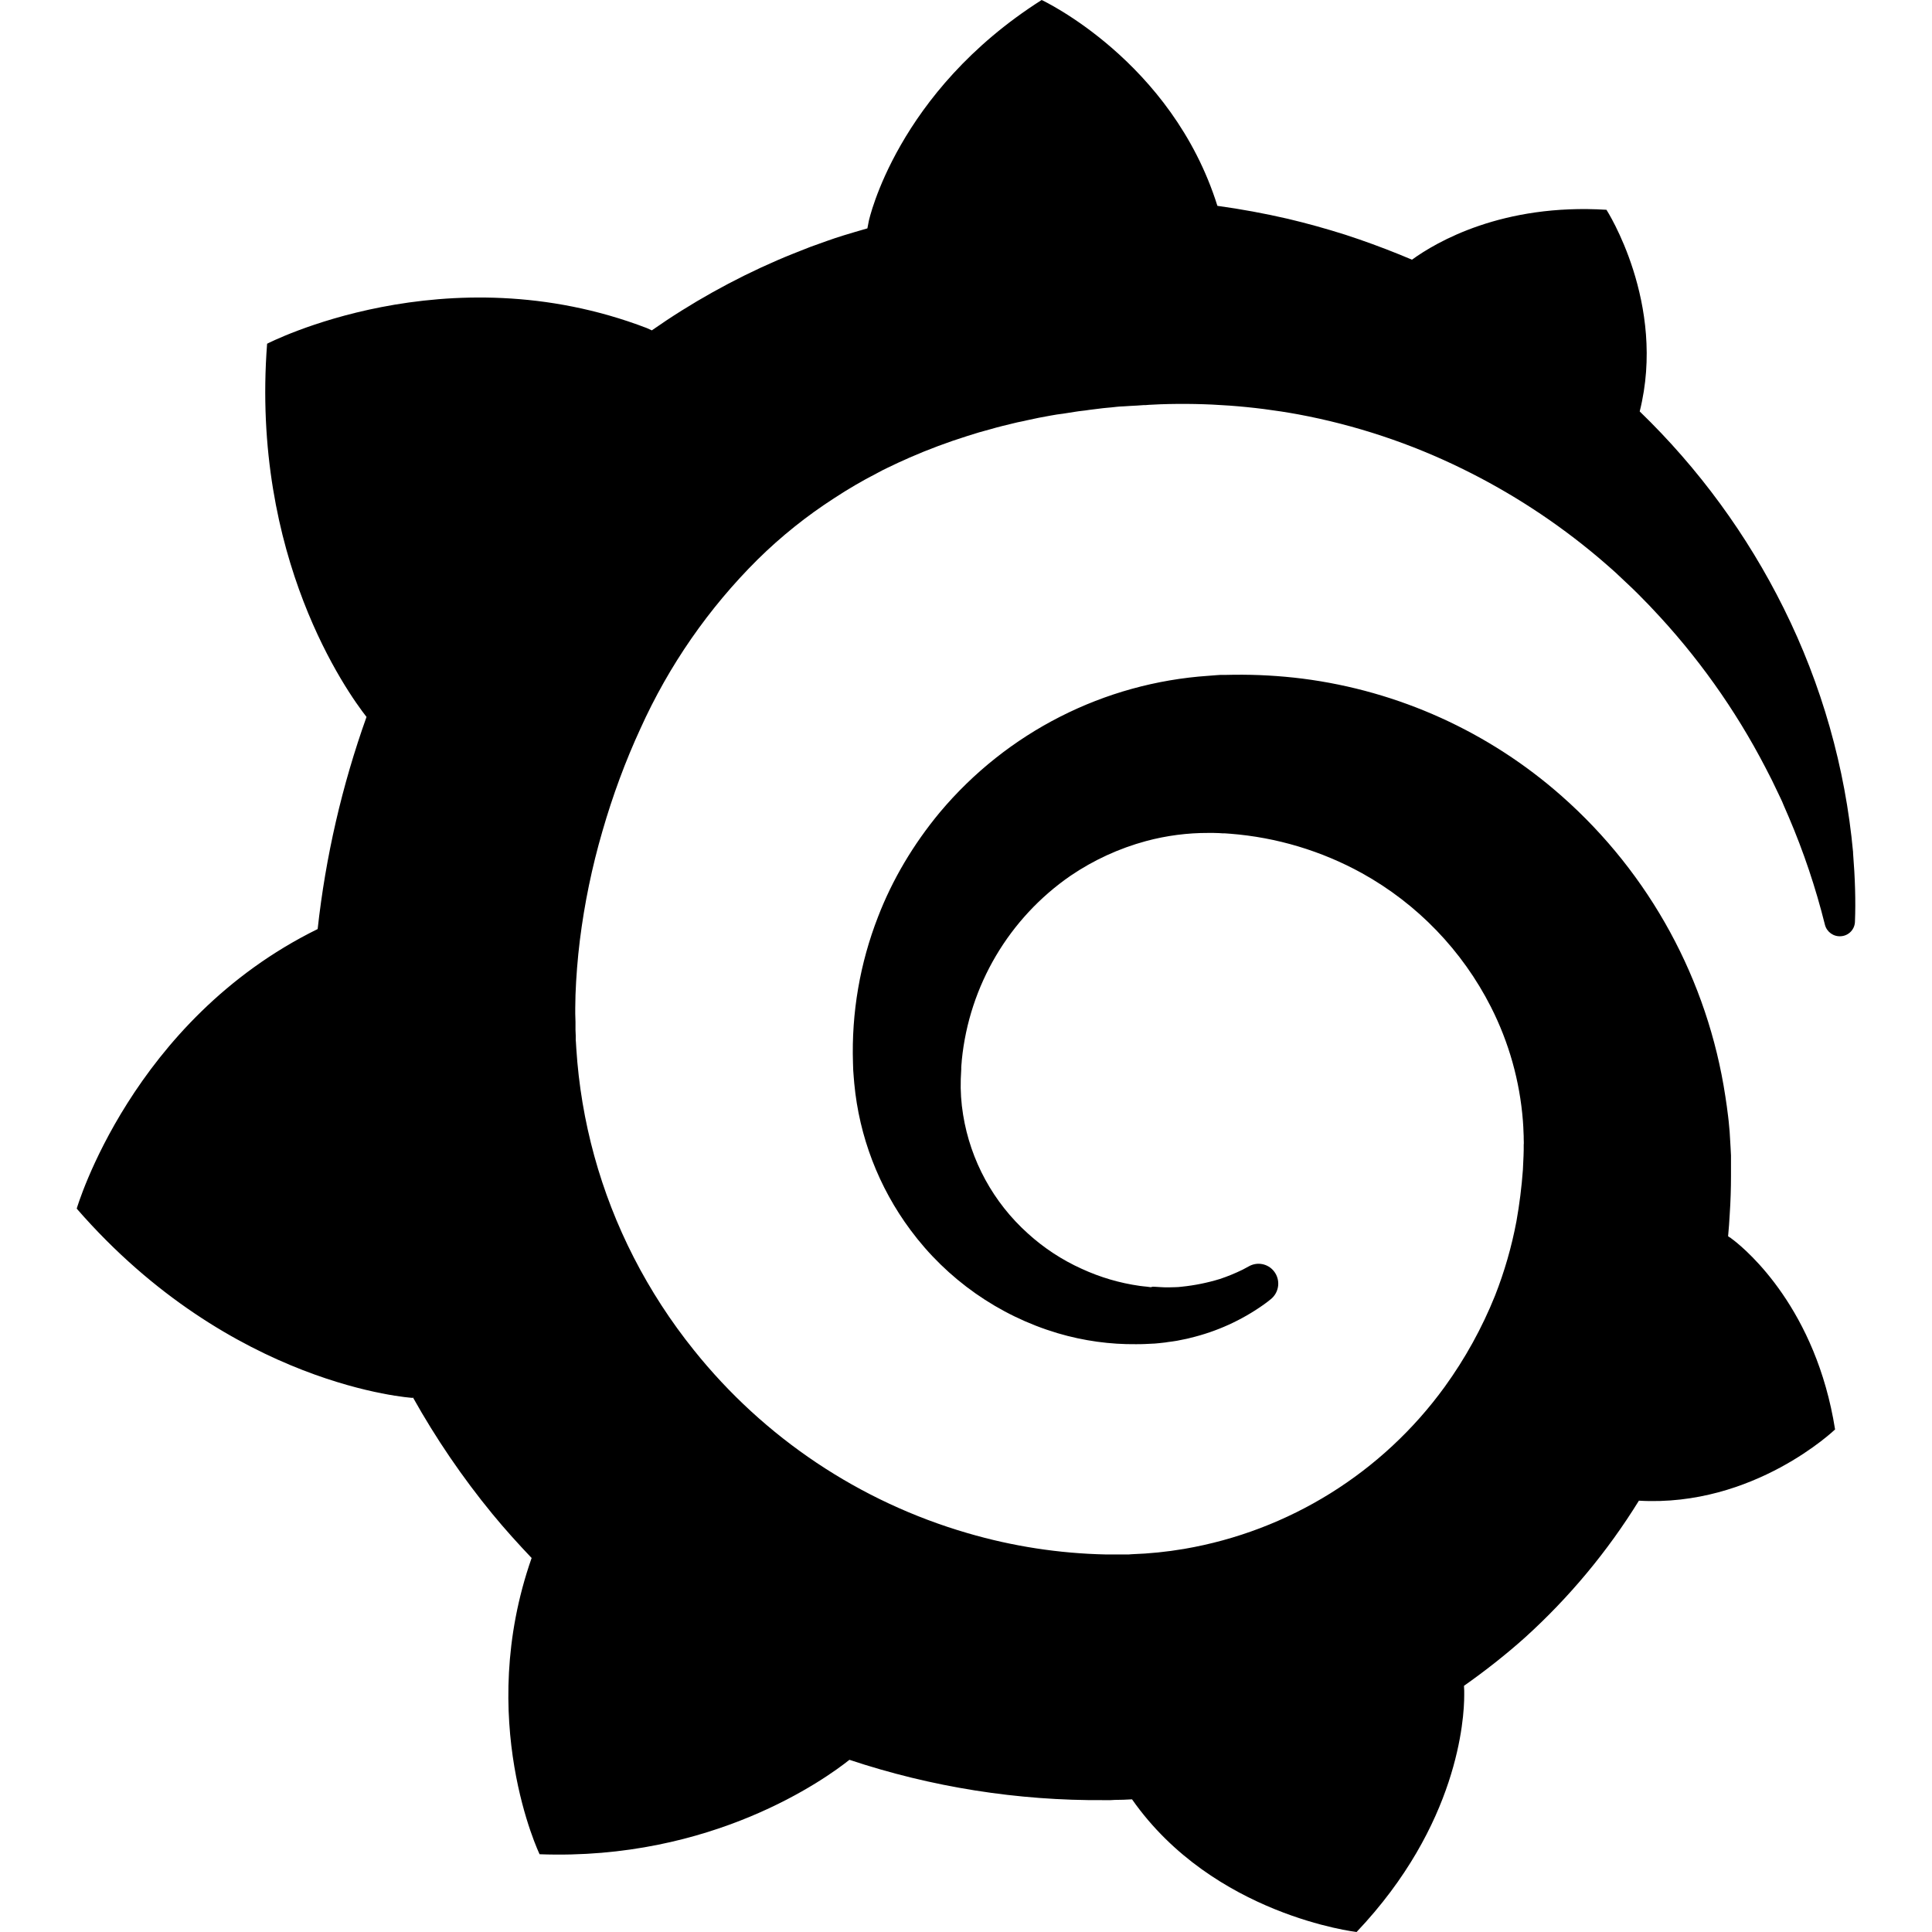
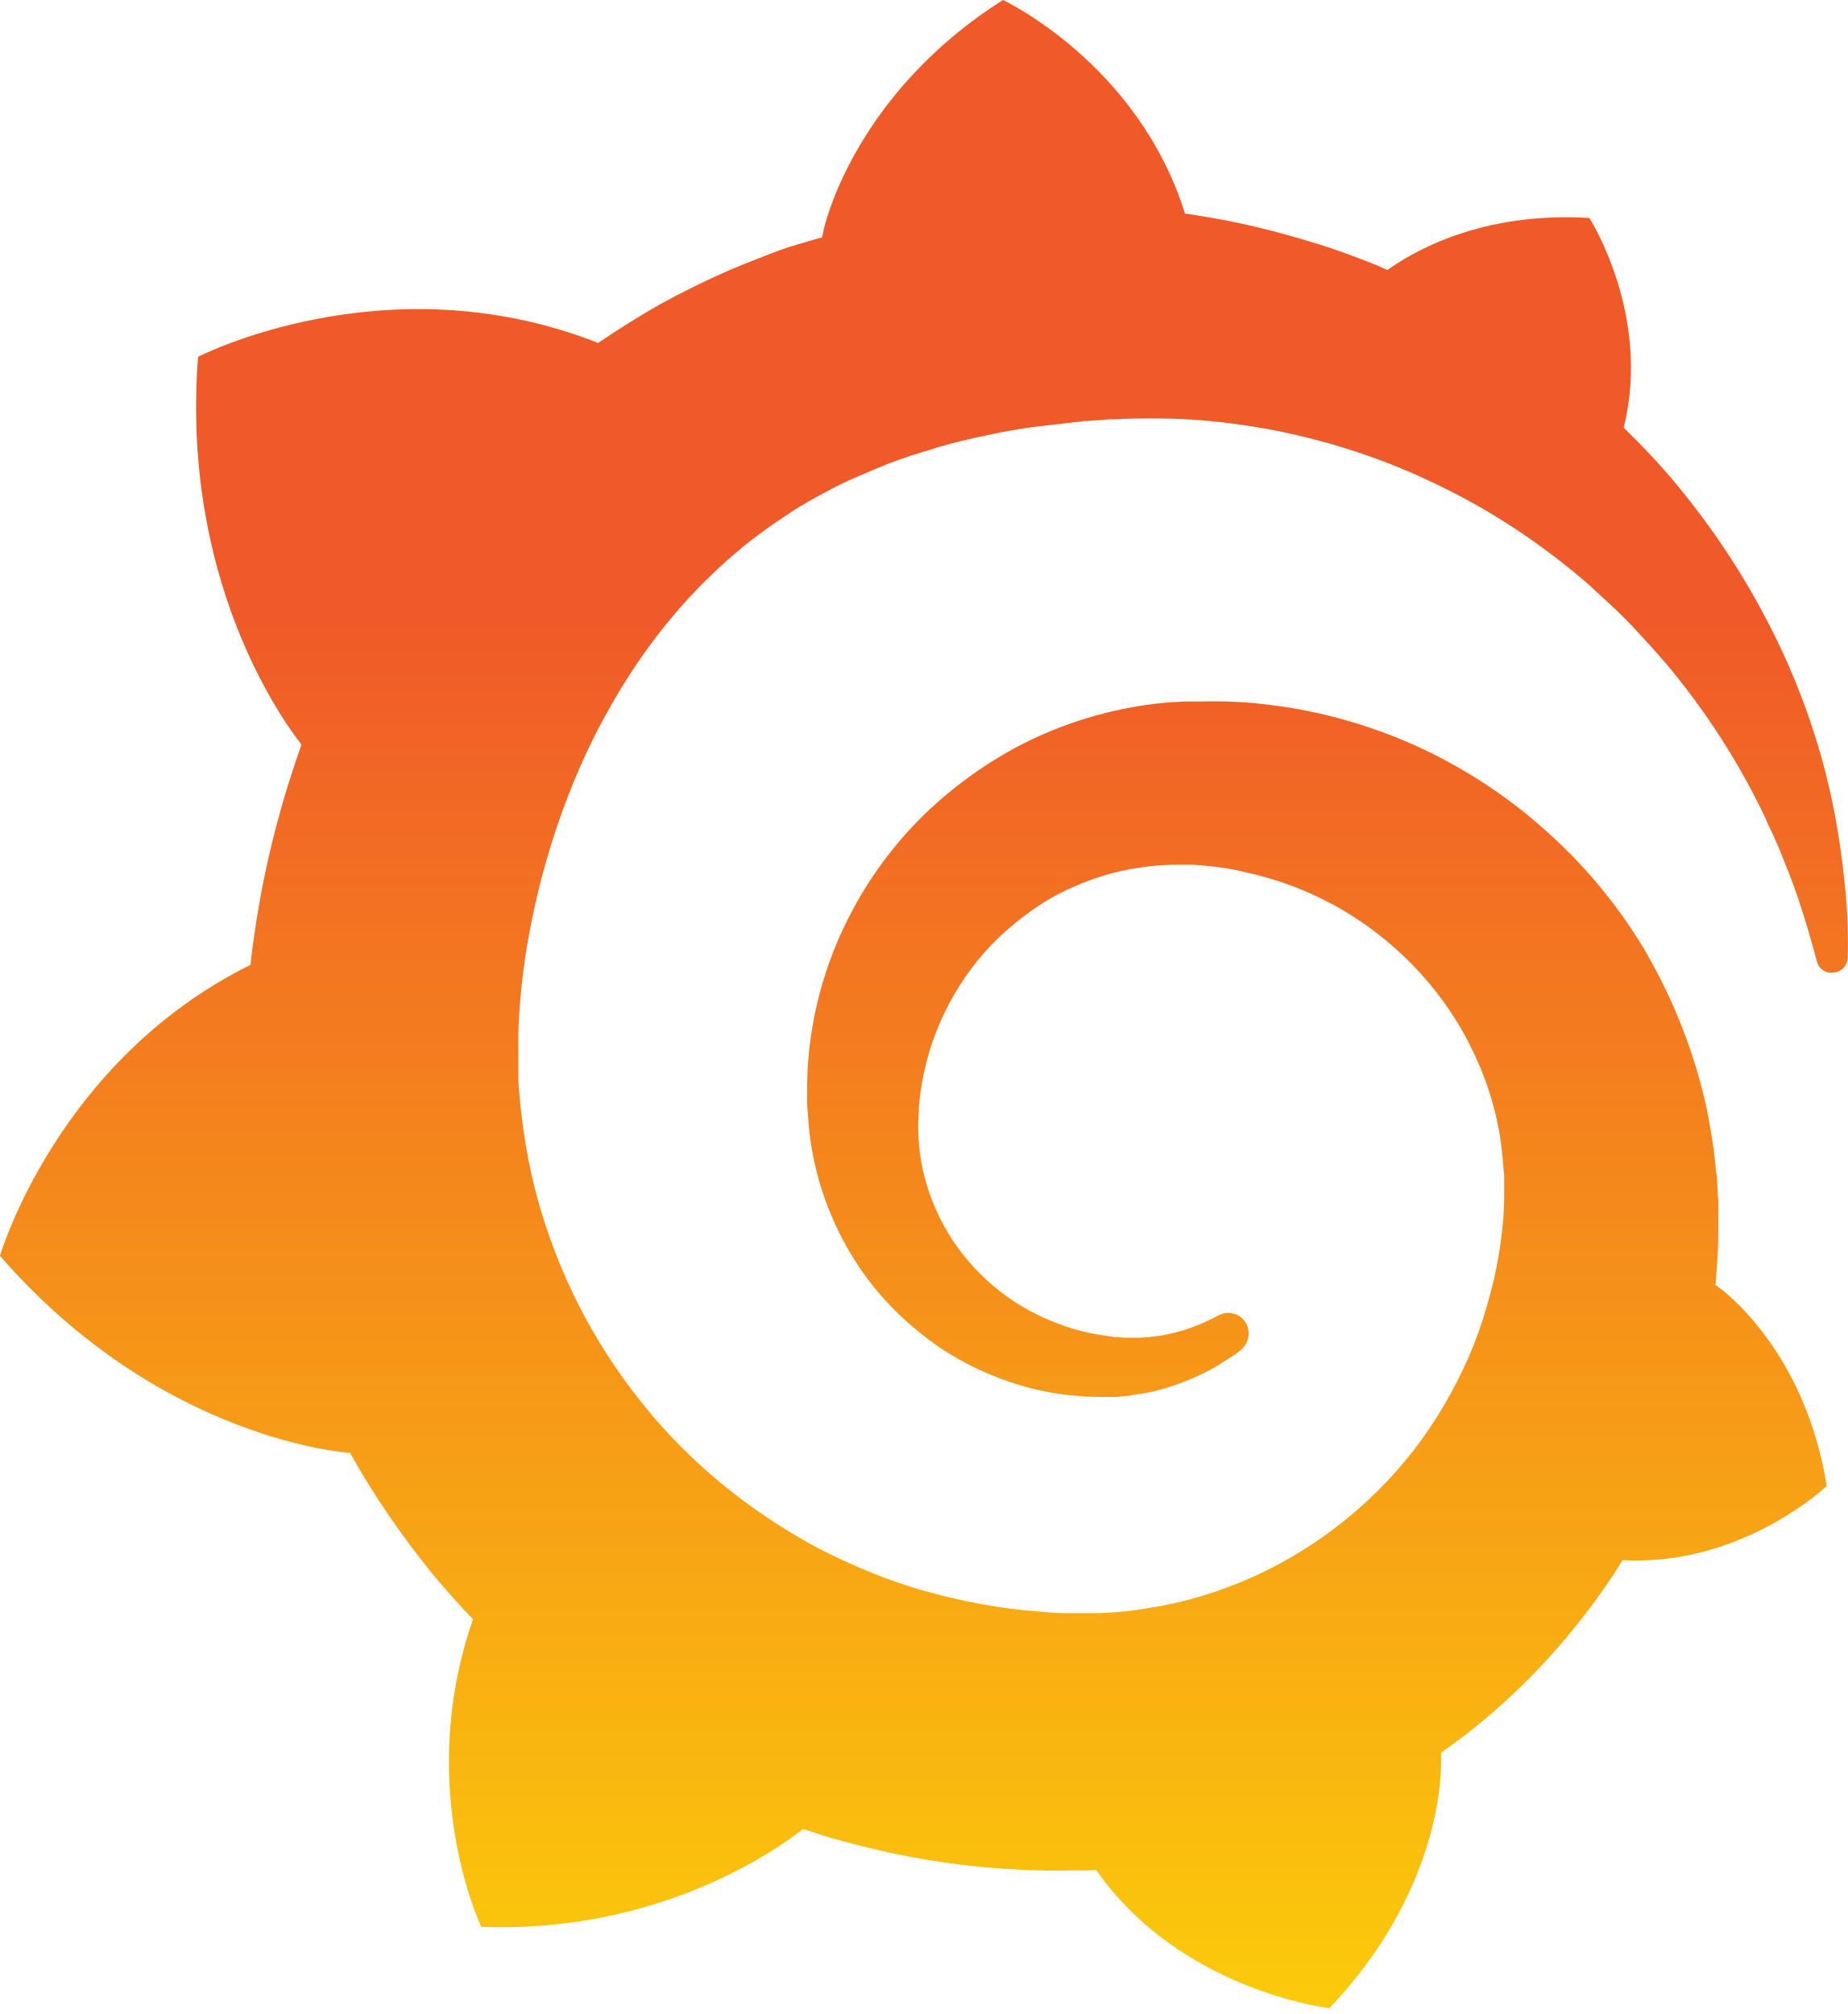
- <svg xmlns="http://www.w3.org/2000/svg" role="img" viewBox="0 0 24 24">
-   <path d="M23.02 10.59a8.578 8.578 0 0 0-.862-3.034 8.911 8.911 0 0 0-1.789-2.445c.337-1.342-.413-2.505-.413-2.505-1.292-.08-2.113.4-2.416.62-.052-.02-.102-.044-.154-.064-.22-.089-.446-.172-.677-.247-.231-.073-.47-.14-.711-.197a9.867 9.867 0 0 0-.875-.161C14.557.753 12.94 0 12.94 0c-1.804 1.145-2.147 2.744-2.147 2.744l-.018.093c-.098.029-.2.057-.298.088-.138.042-.275.094-.413.143-.138.055-.275.107-.41.166a8.869 8.869 0 0 0-1.557.87l-.063-.029c-2.497-.955-4.716.195-4.716.195-.203 2.658.996 4.33 1.235 4.636a11.608 11.608 0 0 0-.607 2.635C1.636 12.677.953 15.014.953 15.014c1.926 2.214 4.171 2.351 4.171 2.351.003-.002.006-.002.006-.005.285.509.615.994.986 1.446.156.19.32.371.488.548-.704 2.009.099 3.68.099 3.68 2.144.08 3.553-.937 3.849-1.173a9.784 9.784 0 0 0 3.164.501h.08l.055-.003.107-.002.103-.005.003.002c1.01 1.44 2.788 1.646 2.788 1.646 1.264-1.332 1.337-2.653 1.337-2.94v-.058c0-.02-.003-.039-.003-.06.265-.187.52-.387.758-.6a7.875 7.875 0 0 0 1.415-1.7c1.43.083 2.437-.885 2.437-.885-.236-1.49-1.085-2.216-1.264-2.354l-.018-.013-.016-.013a.217.217 0 0 1-.031-.02c.008-.092.016-.18.02-.27.011-.162.016-.323.016-.48v-.253l-.005-.098-.008-.135a1.891 1.891 0 0 0-.01-.13c-.003-.042-.008-.083-.013-.125l-.016-.124-.018-.122a6.215 6.215 0 0 0-2.032-3.73 6.015 6.015 0 0 0-3.222-1.46 6.292 6.292 0 0 0-.85-.048l-.107.002h-.063l-.044.003-.104.008a4.777 4.777 0 0 0-3.335 1.695c-.332.4-.592.84-.768 1.297a4.594 4.594 0 0 0-.312 1.817l.003.091c.005.055.007.11.013.164a3.615 3.615 0 0 0 .698 1.82 3.53 3.53 0 0 0 1.827 1.282c.33.098.66.14.971.137.039 0 .078 0 .114-.002l.063-.003c.02 0 .041-.003.062-.003.034-.002.065-.007.099-.01.007 0 .018-.003.028-.003l.031-.005.06-.008a1.18 1.18 0 0 0 .112-.02c.036-.008.072-.013.109-.024a2.634 2.634 0 0 0 .914-.415c.028-.02.056-.041.085-.065a.248.248 0 0 0 .039-.35.244.244 0 0 0-.309-.06l-.078.042c-.09.044-.184.083-.283.116a2.476 2.476 0 0 1-.475.096c-.028.003-.054.006-.083.006l-.083.002c-.026 0-.054 0-.08-.002l-.102-.006h-.012l-.024.006c-.016-.003-.031-.003-.044-.006-.031-.002-.06-.007-.091-.01a2.59 2.59 0 0 1-.724-.213 2.557 2.557 0 0 1-.667-.438 2.52 2.52 0 0 1-.805-1.475 2.306 2.306 0 0 1-.029-.444l.006-.122v-.023l.002-.031c.003-.021.003-.04.005-.06a3.163 3.163 0 0 1 1.352-2.29 3.12 3.12 0 0 1 .937-.43 2.946 2.946 0 0 1 .776-.101h.06l.07.002.045.003h.026l.07.005a4.041 4.041 0 0 1 1.635.49 3.94 3.94 0 0 1 1.602 1.662 3.77 3.77 0 0 1 .397 1.414l.005.076.003.075c.002.026.002.05.002.075 0 .024.003.052 0 .07v.065l-.002.073-.008.174a6.195 6.195 0 0 1-.08.639 5.1 5.1 0 0 1-.267.927 5.31 5.31 0 0 1-.624 1.13 5.052 5.052 0 0 1-3.237 2.014 4.82 4.82 0 0 1-.649.066l-.039.003h-.287a6.607 6.607 0 0 1-1.716-.265 6.776 6.776 0 0 1-3.4-2.274 6.75 6.75 0 0 1-.746-1.15 6.616 6.616 0 0 1-.714-2.596l-.005-.083-.002-.02v-.056l-.003-.073v-.096l-.003-.104v-.07l.003-.163c.008-.22.026-.45.054-.678a8.707 8.707 0 0 1 .28-1.355c.128-.444.286-.872.473-1.277a7.04 7.04 0 0 1 1.456-2.1 5.925 5.925 0 0 1 .953-.763c.169-.111.343-.213.524-.306.089-.05.182-.091.273-.135.047-.02.093-.042.138-.062a7.177 7.177 0 0 1 .714-.267l.145-.045c.049-.015.098-.026.148-.041.098-.029.197-.052.296-.076.049-.013.1-.02.15-.033l.15-.032.151-.028.076-.013.075-.01.153-.024c.057-.01.114-.013.171-.023l.169-.021c.036-.003.073-.008.106-.01l.073-.008.036-.003.042-.002c.057-.003.114-.008.171-.01l.086-.006h.023l.037-.003.145-.007a7.999 7.999 0 0 1 1.708.125 7.917 7.917 0 0 1 2.048.68 8.253 8.253 0 0 1 1.672 1.09l.09.077.089.078c.06.052.114.107.171.159.057.052.112.106.166.16.052.055.107.107.159.164a8.671 8.671 0 0 1 1.41 1.978c.012.026.028.052.04.078l.04.078.075.156c.023.051.05.1.07.153l.065.15a8.848 8.848 0 0 1 .45 1.34.19.19 0 0 0 .201.142.186.186 0 0 0 .172-.184c.01-.246.002-.532-.024-.856z" />
+ <svg xmlns="http://www.w3.org/2000/svg" width="256" height="279" preserveAspectRatio="xMidYMid" viewBox="0 0 256 279">
+   <defs>
+     <linearGradient id="a" x1="49.995%" x2="49.995%" y1="122.45%" y2="31.139%">
+       <stop offset="0%" stop-color="#FFF100" />
+       <stop offset="100%" stop-color="#F05A28" />
+     </linearGradient>
+   </defs>
+   <path fill="url(#a)" d="M255.59 122.775c-.46-4.675-1.226-10.04-2.759-16.017a98.01 98.01 0 0 0-7.204-19.16 106.69 106.69 0 0 0-13.412-20.54c-2.222-2.681-4.675-5.287-7.28-7.816 3.908-15.558-4.752-29.046-4.752-29.046-14.945-.92-24.448 4.675-27.973 7.204-.613-.23-1.15-.537-1.763-.767-2.529-.996-5.135-1.992-7.894-2.835a130.374 130.374 0 0 0-8.277-2.3c-2.835-.69-5.67-1.226-8.583-1.686-.537-.076-.996-.153-1.533-.23C157.646 8.738 138.946 0 138.946 0c-20.922 13.258-24.831 31.805-24.831 31.805s-.077.383-.23 1.073c-1.15.307-2.299.69-3.449.996-1.609.46-3.218 1.073-4.751 1.686a123.11 123.11 0 0 0-4.752 1.916 117.205 117.205 0 0 0-9.35 4.599c-2.989 1.686-5.9 3.525-8.737 5.441l-.766-.307c-28.97-11.036-54.643 2.223-54.643 2.223-2.376 30.809 11.572 50.198 14.331 53.724-.69 1.916-1.303 3.832-1.916 5.748-2.146 6.974-3.755 14.101-4.751 21.535-.154 1.073-.307 2.146-.384 3.219C7.894 146.916 0 173.97 0 173.97c22.302 25.674 48.359 27.283 48.359 27.283l.077-.076c3.295 5.9 7.127 11.495 11.419 16.783a111.904 111.904 0 0 0 5.671 6.362c-8.124 23.298 1.15 42.61 1.15 42.61 24.83.92 41.155-10.882 44.603-13.564a84.473 84.473 0 0 0 7.511 2.222 109.703 109.703 0 0 0 23.298 3.449c1.916.076 3.909.153 5.825.076H150.672l1.226-.076v.076c11.726 16.708 32.265 19.084 32.265 19.084 14.638-15.405 15.48-30.733 15.48-34.028v-1.38c3.066-2.145 5.979-4.445 8.738-6.974 5.824-5.288 10.959-11.342 15.25-17.857l1.15-1.839c16.554.92 28.28-10.27 28.28-10.27-2.759-17.243-12.569-25.673-14.638-27.283 0 0-.077-.076-.23-.153-.153-.077-.153-.153-.153-.153-.077-.077-.23-.154-.383-.23.076-1.073.153-2.07.23-3.142.153-1.84.153-3.756.153-5.595v-2.913l-.077-1.149-.076-1.533c0-.536-.077-.996-.154-1.456-.076-.46-.076-.996-.153-1.456l-.153-1.456-.23-1.456c-.307-1.916-.613-3.756-1.073-5.672-1.763-7.433-4.675-14.484-8.43-20.845a70.373 70.373 0 0 0-14.025-16.707c-5.365-4.752-11.42-8.584-17.704-11.42-6.36-2.835-12.952-4.675-19.543-5.518-3.295-.46-6.59-.613-9.886-.536h-2.453l-1.226.077c-.46 0-.92.076-1.303.076a51.958 51.958 0 0 0-4.981.69c-6.591 1.226-12.799 3.602-18.24 6.897-5.441 3.296-10.193 7.358-14.025 11.956a54.7 54.7 0 0 0-8.89 15.021 52.857 52.857 0 0 0-3.525 16.094c-.077 1.303-.077 2.683-.077 3.986v.996l.077 1.073c.076.613.076 1.303.153 1.916.23 2.682.766 5.288 1.456 7.74 1.456 4.982 3.755 9.503 6.59 13.335 2.836 3.832 6.285 6.975 9.887 9.504 3.602 2.452 7.51 4.215 11.343 5.364 3.832 1.15 7.664 1.61 11.266 1.61H154.58c.23 0 .46 0 .689-.077.383 0 .766-.077 1.15-.077.076 0 .23 0 .306-.076l.383-.077c.23 0 .46-.076.69-.076.46-.077.843-.154 1.303-.23.46-.077.843-.154 1.226-.307.843-.153 1.61-.46 2.376-.69 1.533-.536 3.066-1.15 4.368-1.839 1.38-.69 2.606-1.533 3.832-2.3.307-.23.69-.459.997-.766 1.226-.996 1.456-2.835.46-4.061-.844-1.073-2.376-1.38-3.603-.69l-.92.46a24.914 24.914 0 0 1-3.295 1.38c-1.15.382-2.375.689-3.602.919-.613.076-1.226.153-1.916.23-.306 0-.613.076-.996.076h-1.84c-.383 0-.766 0-1.149-.076H154.58c-.153 0-.383 0-.536-.077-.383-.077-.69-.077-1.073-.153-2.836-.383-5.671-1.226-8.354-2.453a29.275 29.275 0 0 1-7.74-5.058c-2.376-2.146-4.445-4.675-6.055-7.587-1.61-2.912-2.759-6.131-3.295-9.503-.23-1.686-.383-3.449-.307-5.135 0-.46.077-.92.077-1.38v-.613c0-.23.077-.46.077-.69.076-.919.23-1.839.383-2.758 1.303-7.358 4.981-14.562 10.653-20.003 1.456-1.38 2.988-2.606 4.598-3.755a31.705 31.705 0 0 1 5.211-2.99 35.739 35.739 0 0 1 5.672-2.068c1.915-.537 3.908-.844 5.977-1.073.997-.077 1.993-.154 3.066-.154h2.376l.843.077c2.222.153 4.368.46 6.514.996 4.292.92 8.507 2.53 12.415 4.675 7.818 4.369 14.485 11.113 18.547 19.237 2.07 4.061 3.525 8.43 4.215 12.951.153 1.15.307 2.3.383 3.45l.077.842.077.843v3.296c0 .536-.077 1.456-.077 1.992-.077 1.227-.23 2.53-.383 3.756s-.383 2.452-.613 3.678a49.548 49.548 0 0 1-.843 3.602 64.129 64.129 0 0 1-2.3 7.128 62.417 62.417 0 0 1-7.204 13.105c-5.9 8.124-13.948 14.715-23.144 18.93-4.599 2.069-9.427 3.602-14.408 4.368-2.453.46-4.982.69-7.511.766h-3.832a36.08 36.08 0 0 1-4.062-.23c-5.365-.383-10.653-1.379-15.864-2.835-5.135-1.456-10.116-3.525-14.868-5.978-9.427-5.058-17.933-11.956-24.524-20.31a79.015 79.015 0 0 1-8.584-13.334 79.197 79.197 0 0 1-5.671-14.638c-1.38-5.058-2.223-10.193-2.606-15.405l-.077-.996v-6.821c.077-2.529.307-5.211.614-7.817.306-2.606.766-5.288 1.302-7.894.537-2.605 1.15-5.211 1.916-7.817a102.856 102.856 0 0 1 5.442-14.791c4.368-9.35 10.04-17.704 16.86-24.371 1.686-1.686 3.449-3.22 5.288-4.752a78.196 78.196 0 0 1 5.748-4.138c1.916-1.303 3.985-2.453 6.055-3.526a39.773 39.773 0 0 1 3.142-1.533 11118896.038 11118896.038 0 0 1 3.219-1.379c2.146-.92 4.368-1.686 6.667-2.376.537-.153 1.15-.306 1.686-.536.537-.154 1.15-.307 1.686-.46 1.15-.307 2.3-.613 3.45-.843.536-.153 1.149-.23 1.762-.383.613-.154 1.15-.23 1.763-.384.613-.076 1.15-.23 1.762-.306l.843-.153.92-.154c.613-.076 1.15-.153 1.763-.23.69-.076 1.302-.153 1.992-.23.537-.076 1.456-.153 1.993-.23.383-.076.843-.076 1.226-.153l.843-.076.383-.077h.46c.69-.077 1.303-.077 1.993-.153l.996-.077h.767c.536 0 1.149-.076 1.685-.076a98.944 98.944 0 0 1 6.745 0c4.445.153 8.813.69 13.028 1.456 8.507 1.61 16.478 4.291 23.758 7.893 7.28 3.526 13.719 7.894 19.39 12.646.383.306.69.613 1.073.92.306.306.69.613.996.92.69.612 1.303 1.225 1.993 1.838.69.614 1.303 1.227 1.916 1.84a44.302 44.302 0 0 1 1.839 1.916c2.376 2.529 4.598 5.058 6.59 7.664a98.897 98.897 0 0 1 9.734 15.25l.46.92.46.92c.306.613.613 1.226.843 1.84.306.613.536 1.149.843 1.762.23.613.536 1.15.766 1.763.92 2.299 1.84 4.521 2.53 6.59 1.149 3.373 1.992 6.362 2.682 8.967a2.043 2.043 0 0 0 2.299 1.61c1.15-.077 1.992-.996 1.992-2.146.077-2.759 0-6.054-.383-9.81Z" />
</svg>
